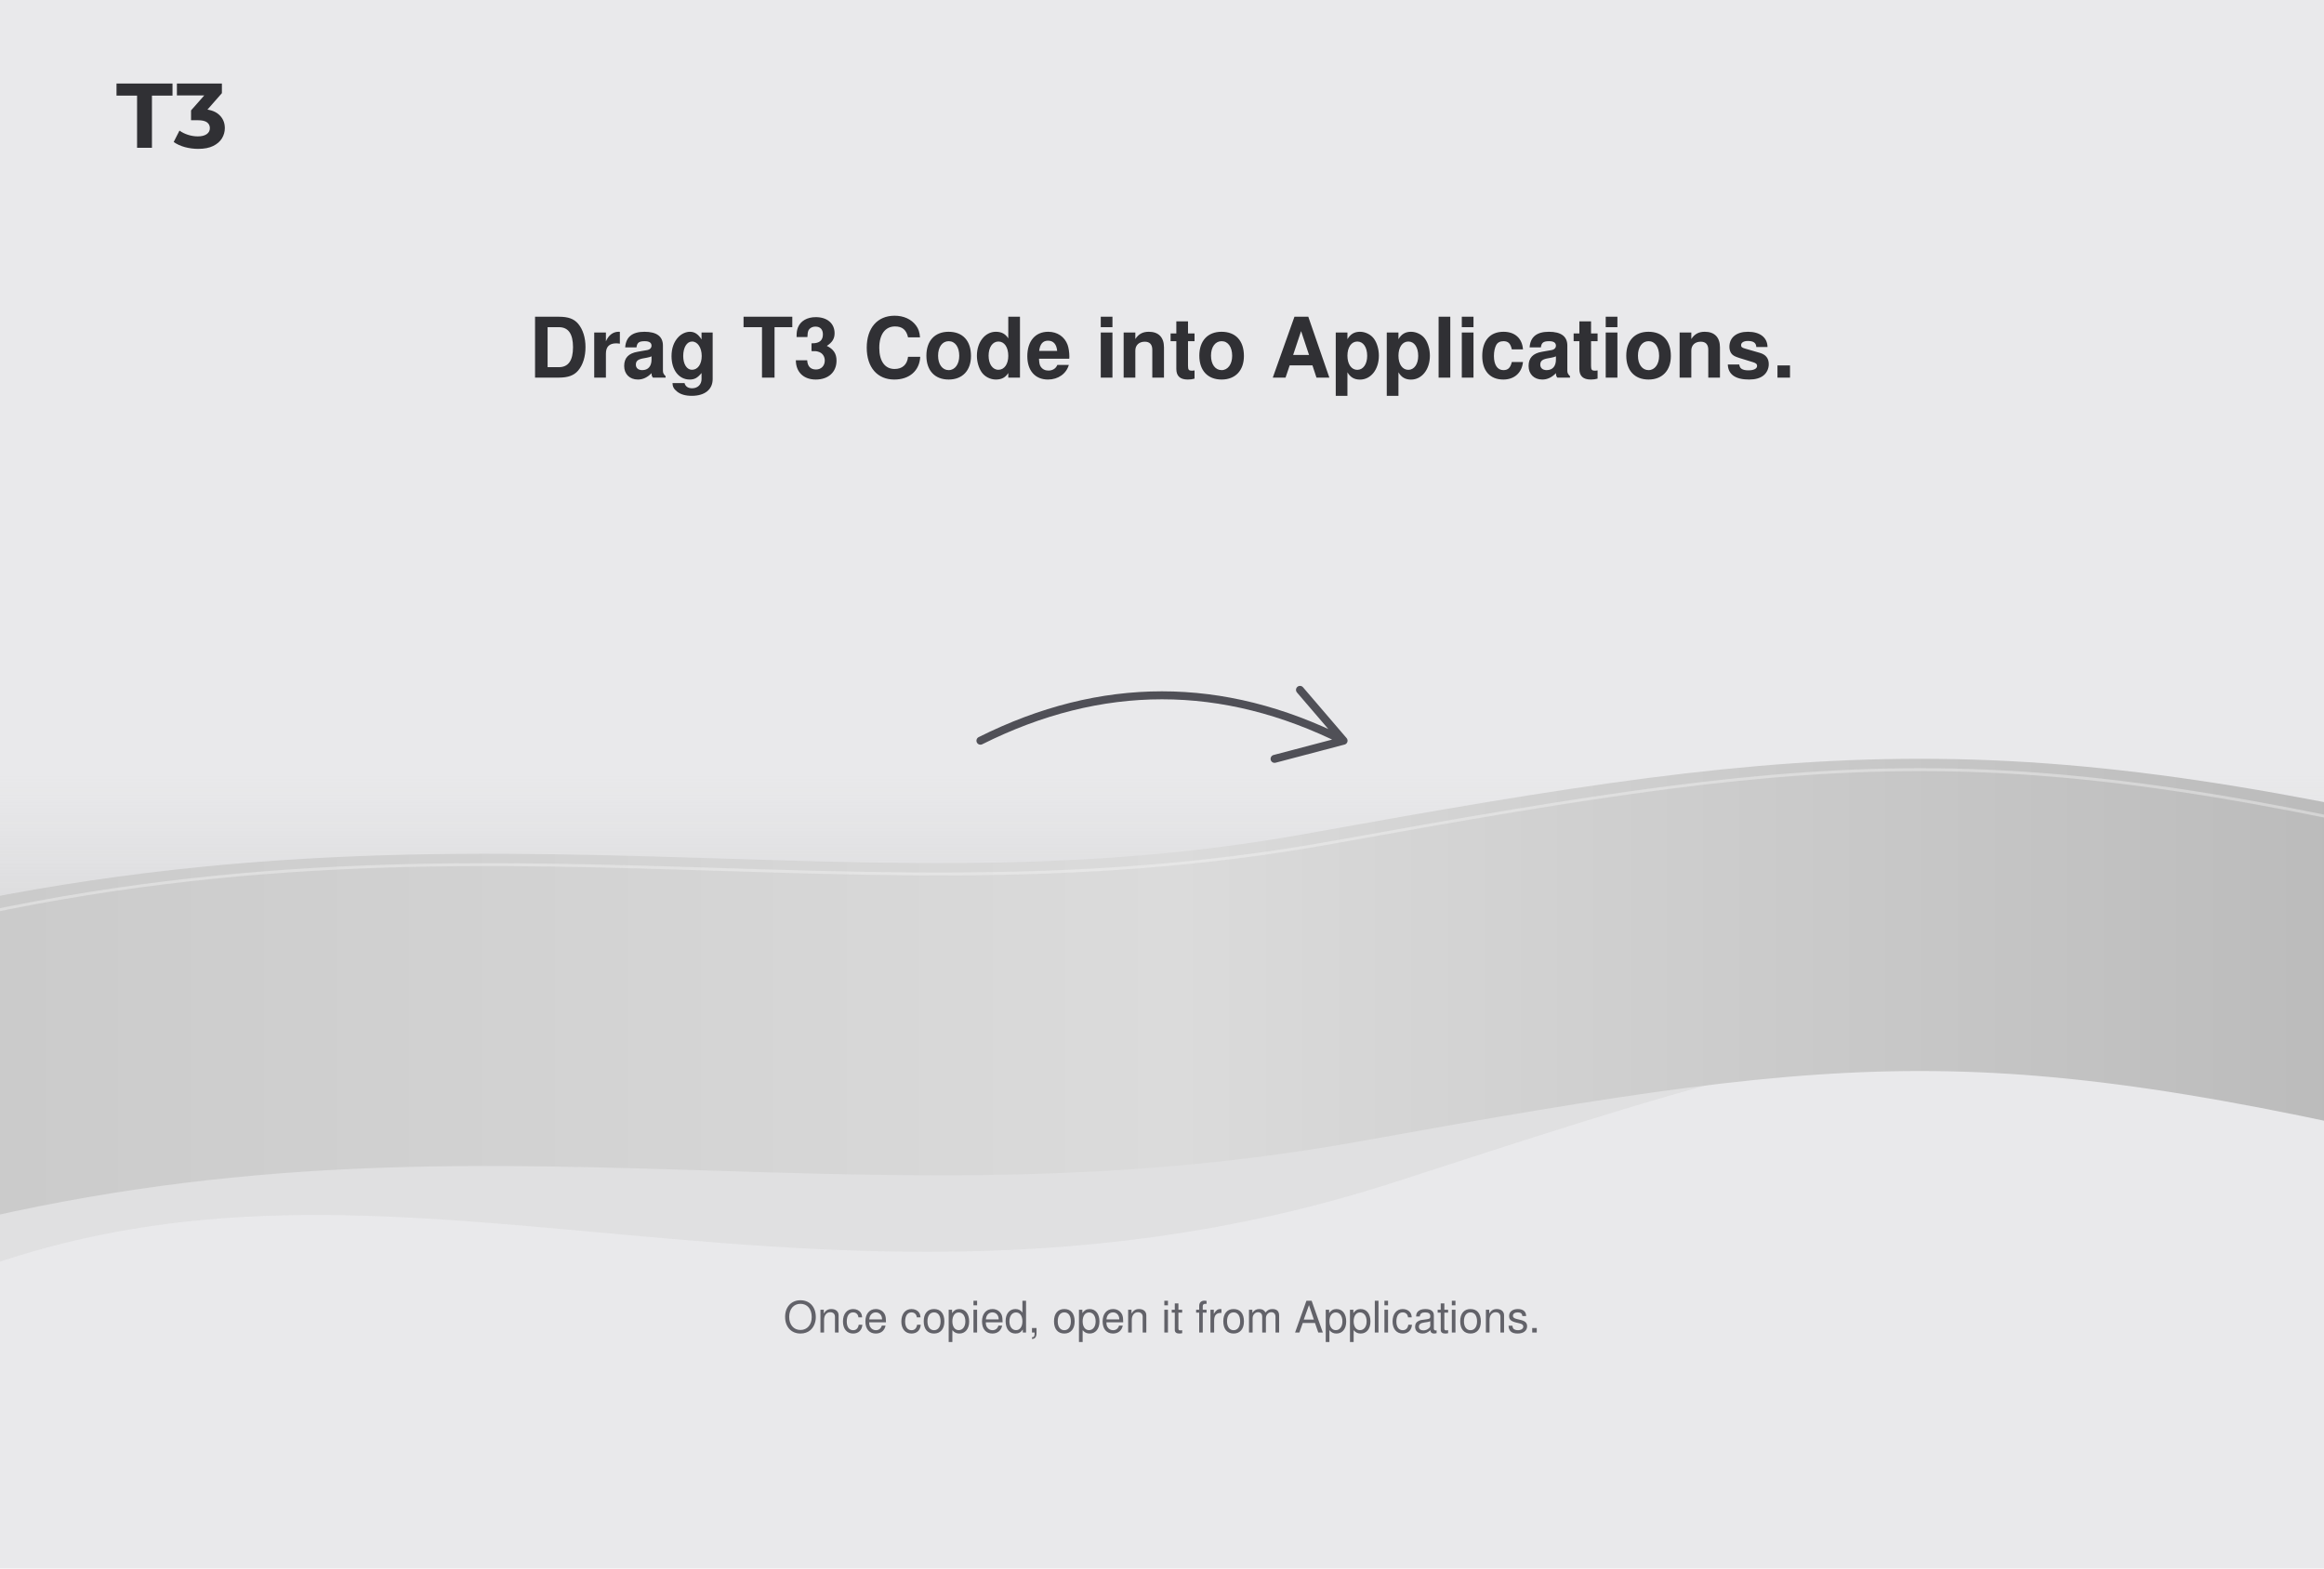
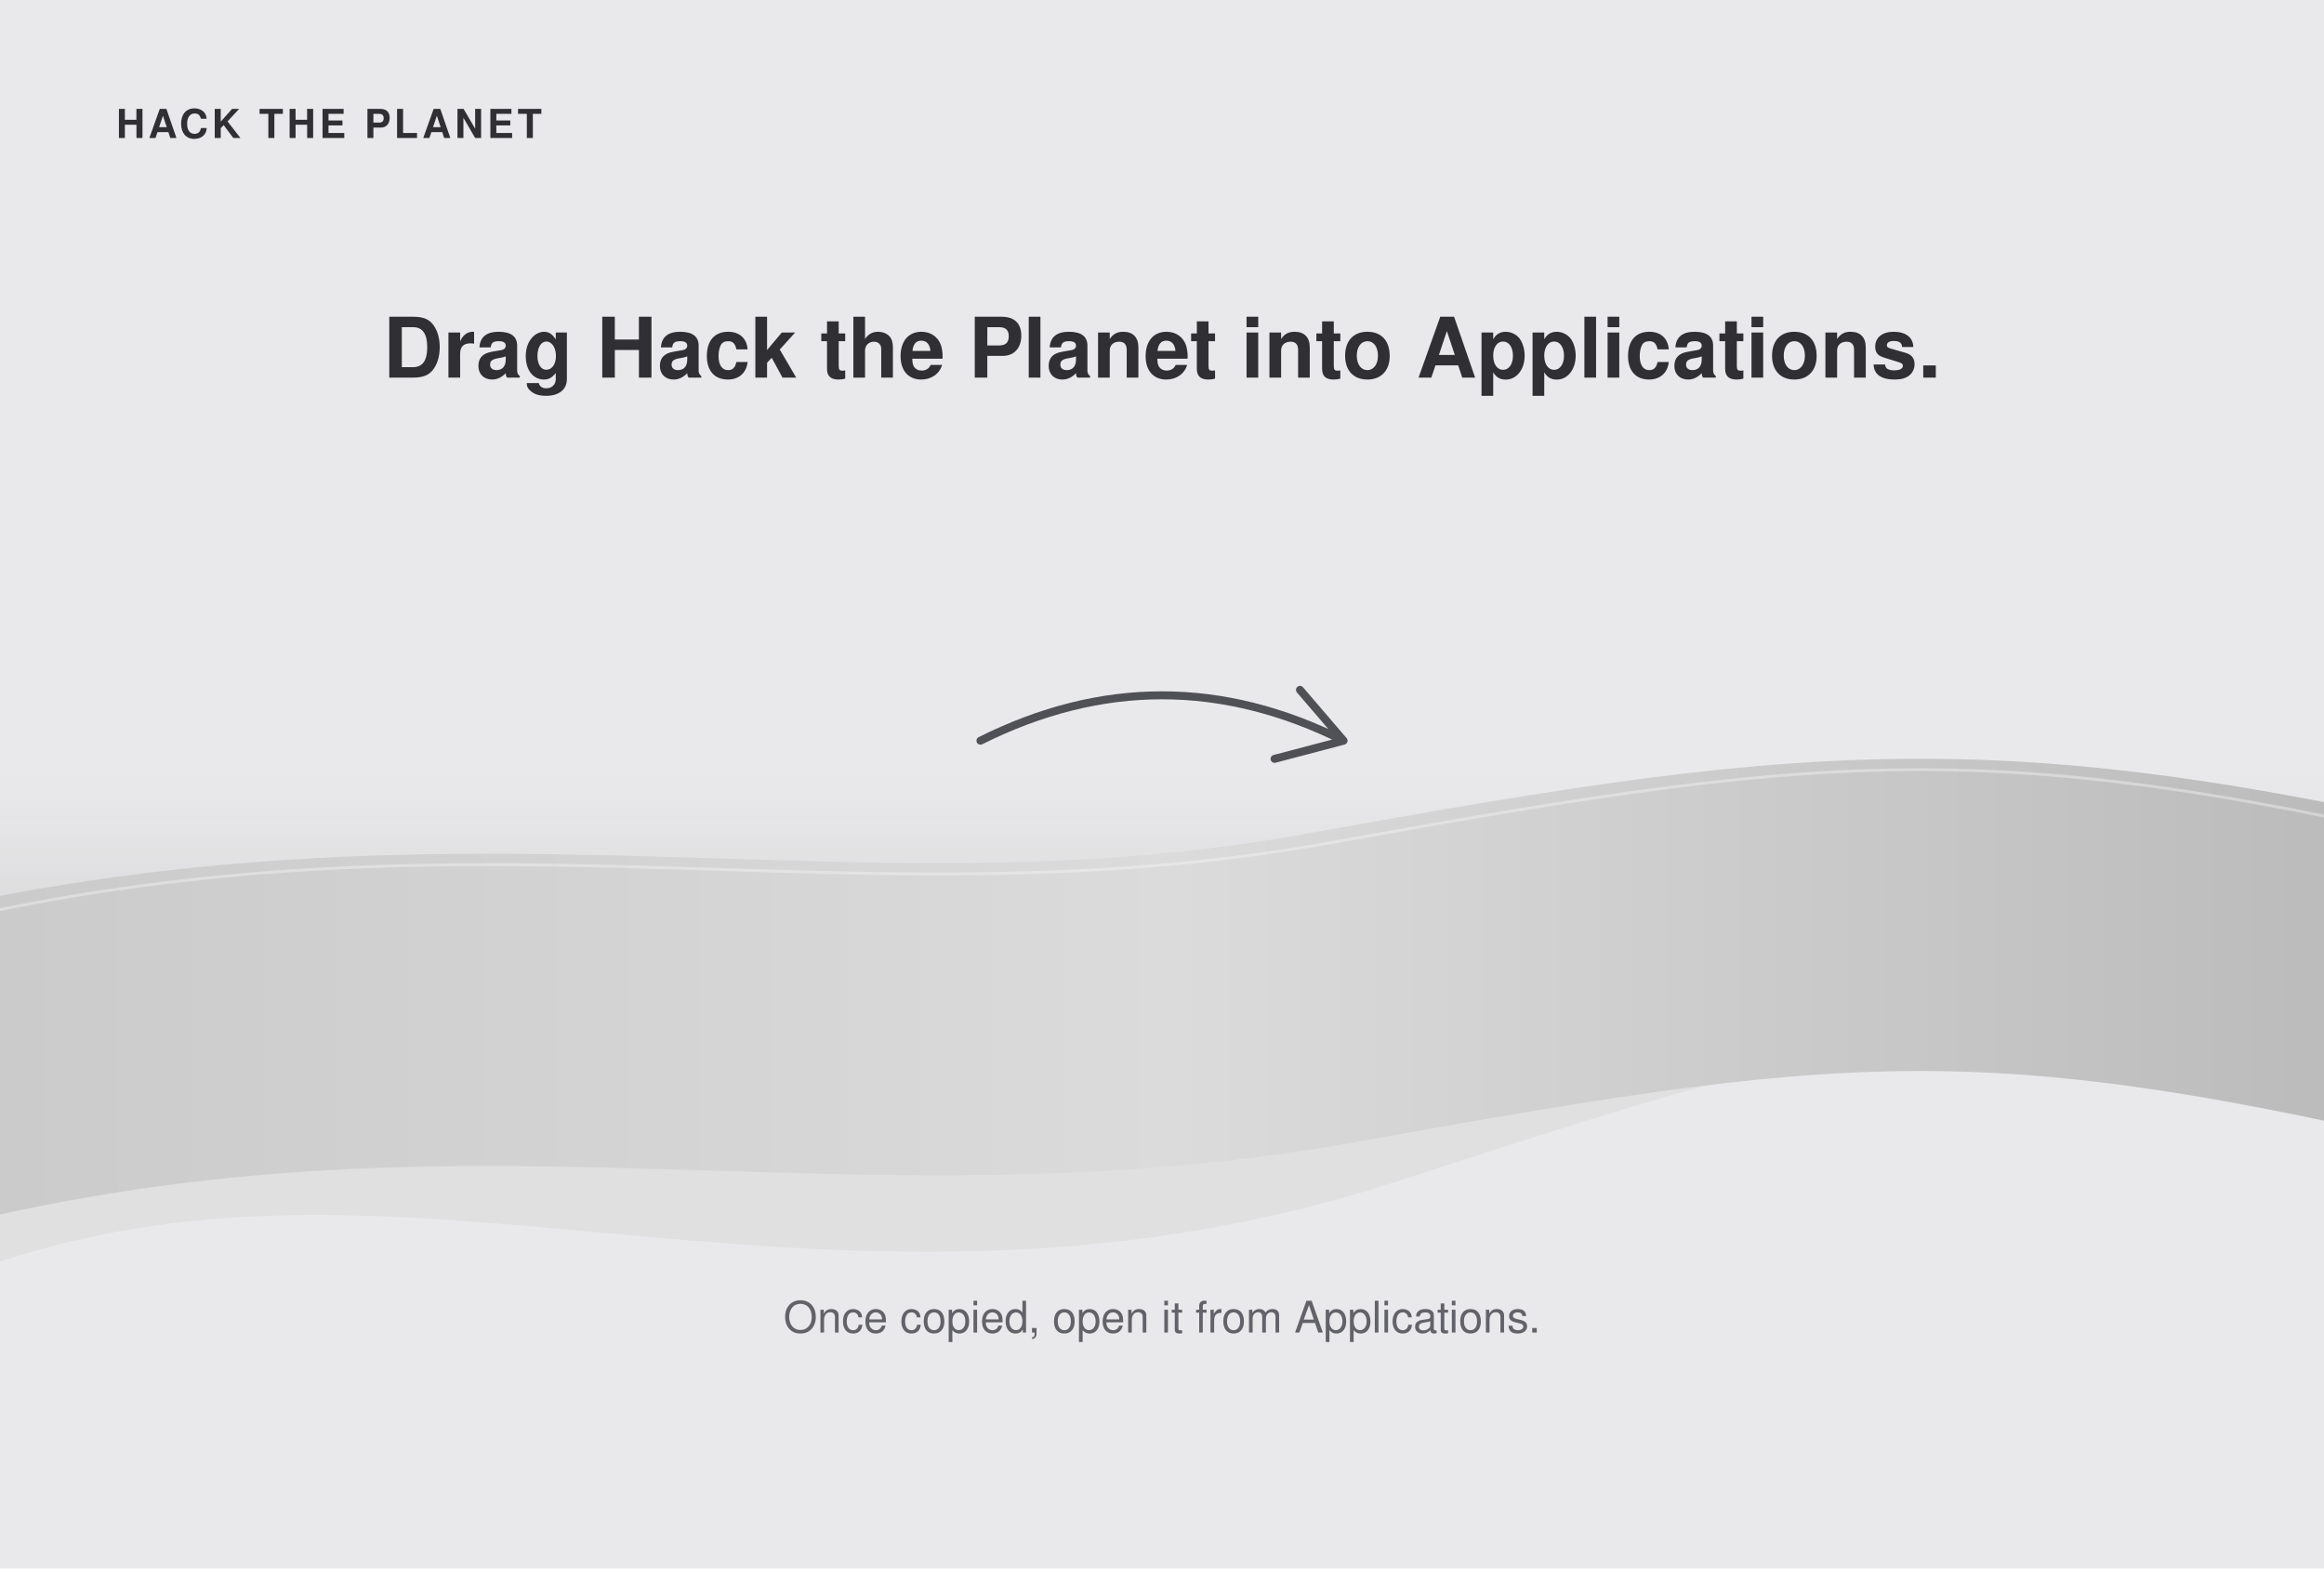
<svg xmlns="http://www.w3.org/2000/svg" width="1280" height="864" viewBox="0 0 640 432">
  <defs>
    <linearGradient id="veil" x1="0" y1="0" x2="0" y2="1">
      <stop stop-color="#B7B7B7" stop-opacity="0" />
      <stop offset=".55" stop-color="#A5A5A5" stop-opacity=".24" />
      <stop offset="1" stop-color="#D1D1D1" stop-opacity=".4" />
    </linearGradient>
    <linearGradient id="silk" x1="0" y1="0" x2="1" y2="0">
      <stop stop-color="#C8C8C8" />
      <stop offset=".5" stop-color="#DBDBDB" />
      <stop offset="1" stop-color="#B5B5B5" />
    </linearGradient>
  </defs>
  <rect width="640" height="432" fill="#E9E9EB" />
  <path d="M-60 293C95 220 214 304 362 256S559 191 707 257" stroke="url(#veil)" stroke-width="146" fill="none" opacity="1" stroke-linecap="round" stroke-linejoin="round" />
  <path d="M-60 306C113 252 223 298 367 272S553 242 707 280" stroke="url(#silk)" stroke-width="86" fill="none" opacity="1" stroke-linecap="round" stroke-linejoin="round" />
  <path d="M-60 266C113 212 223 258 367 232S553 202 707 240" stroke="#F5F5F5" stroke-width="0.8" fill="none" opacity="0.42" stroke-linecap="round" stroke-linejoin="round" />
-   <svg x="32" y="23" width="30" height="18" viewBox="15.531 37 94.394 56.96" fill="#303034">
-     <path d="M33.451 93V47.56H15.531V37H64.331V47.56H46.411V93H33.451ZM86.725 93.96C82.832 93.96 78.965 93.453 75.125 92.44C71.285 91.373 68.032 89.88 65.365 87.96L70.405 78.04C72.539 79.587 75.019 80.813 77.845 81.72C80.672 82.627 83.525 83.08 86.405 83.08C89.659 83.08 92.219 82.44 94.085 81.16C95.952 79.88 96.885 78.12 96.885 75.88C96.885 73.747 96.059 72.067 94.405 70.84C92.752 69.613 90.085 69 86.405 69H80.485V60.44L96.085 42.76L97.525 47.4H68.165V37H107.365V45.4L91.845 63.08L85.285 59.32H89.045C95.925 59.32 101.125 60.867 104.645 63.96C108.165 67.053 109.925 71.027 109.925 75.88C109.925 79.027 109.099 81.987 107.445 84.76C105.792 87.48 103.259 89.693 99.845 91.4C96.432 93.107 92.059 93.96 86.725 93.96Z" />
-   </svg>
-   <text x="320" y="104" fill="#303034" font-family="Helvetica" font-size="23" font-weight="700" text-anchor="middle">Drag T3 Code into Applications.</text>
+   <text x="32" y="38" fill="#303034" font-family="Helvetica" font-size="11" font-weight="700" letter-spacing="1">HACK THE PLANET</text>
+   <text x="320" y="104" fill="#303034" font-family="Helvetica" font-size="23" font-weight="700" text-anchor="middle">Drag Hack the Planet into Applications.</text>
  <path d="M270 204Q320 179 370 204M358 190L370 204L351 209" stroke="#505057" stroke-width="2.2" fill="none" opacity="1" stroke-linecap="round" stroke-linejoin="round" />
  <text x="320" y="367" fill="#626269" font-family="Helvetica" font-size="12" font-weight="400" text-anchor="middle">Once copied, open it from Applications.</text>
</svg>
